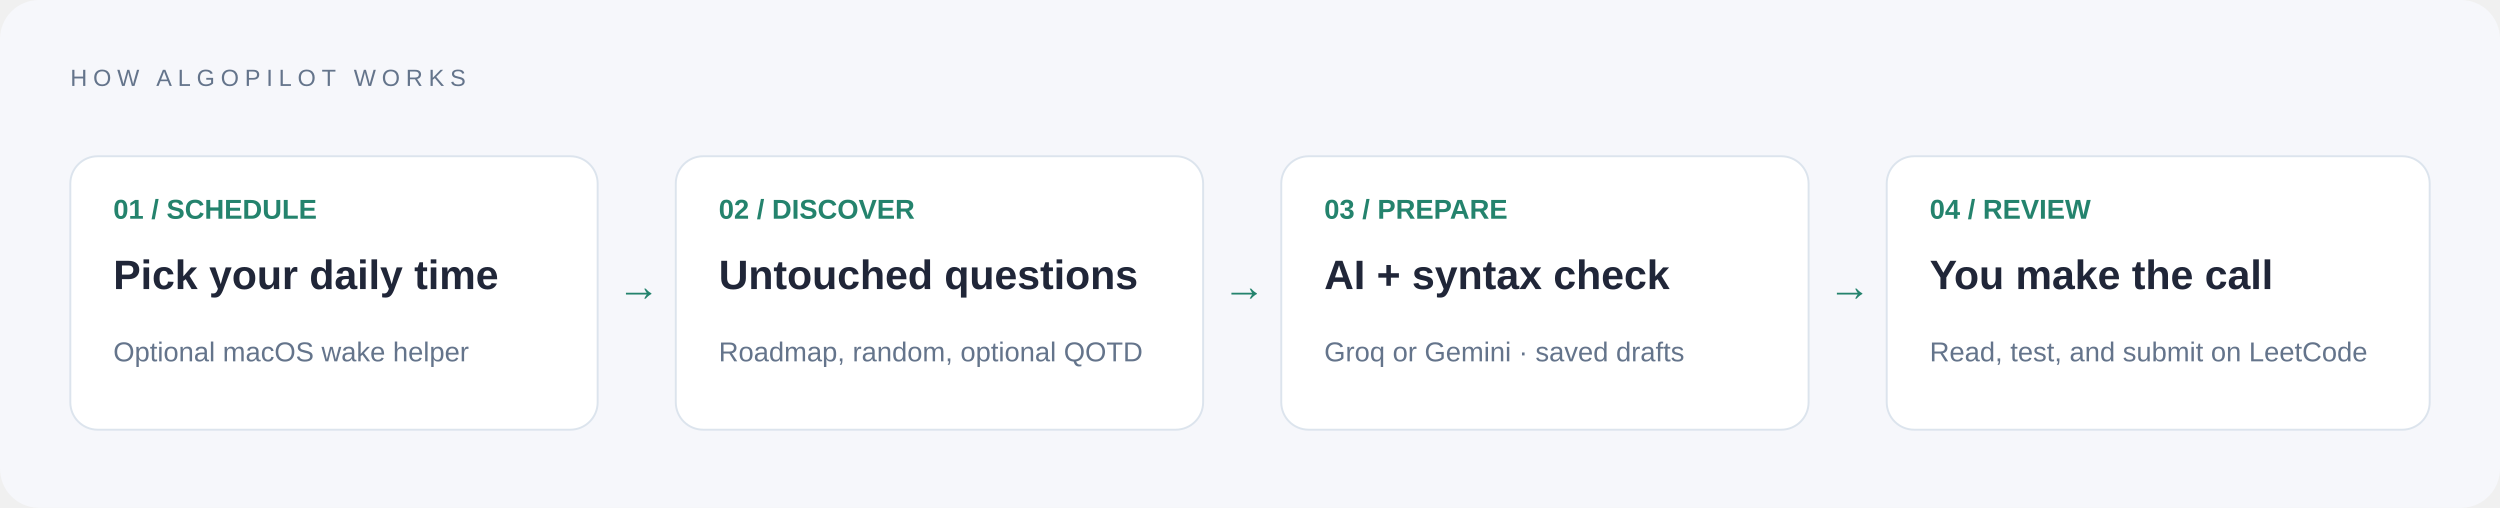
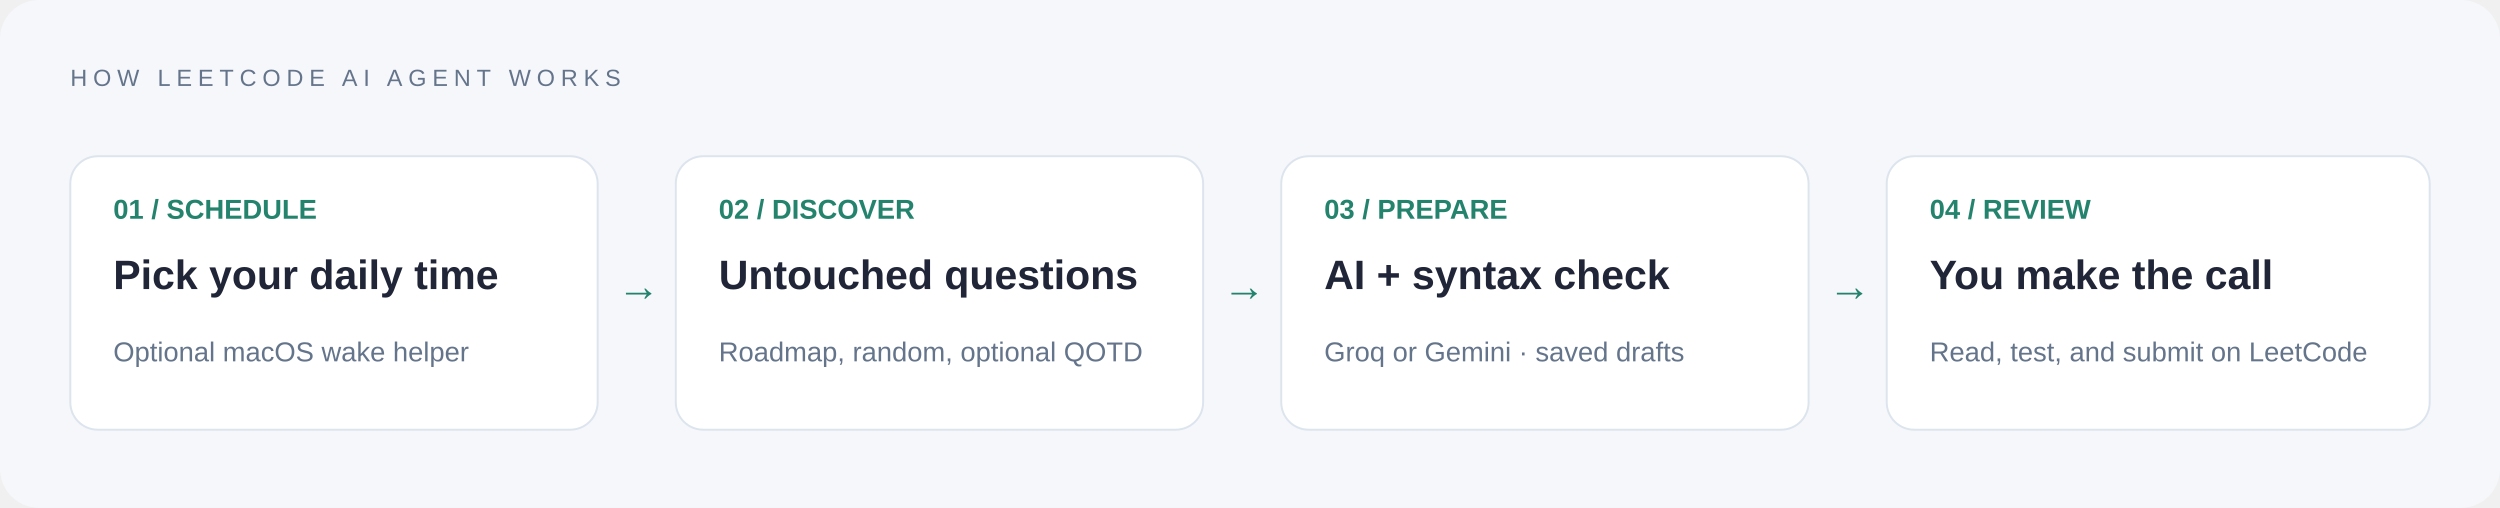
<svg xmlns="http://www.w3.org/2000/svg" width="1280" height="260" viewBox="0 0 1280 260" role="img" aria-label="Workflow: schedule, discover, prepare, review">
  <rect width="1280" height="260" rx="20" fill="#f6f7fb" />
  <g font-family="Arial,Helvetica,sans-serif">
-     <text x="36" y="44" fill="#64748b" font-size="12" letter-spacing="3">HOW ALGOPILOT WORKS</text>
+     <text x="36" y="44" fill="#64748b" font-size="12" letter-spacing="3">HOW LEETCODE AI AGENT WORKS</text>
    <g fill="#fff" stroke="#dce4ed">
      <rect x="36" y="80" width="270" height="140" rx="14" />
      <rect x="346" y="80" width="270" height="140" rx="14" />
      <rect x="656" y="80" width="270" height="140" rx="14" />
      <rect x="966" y="80" width="278" height="140" rx="14" />
    </g>
    <g fill="#24836d" font-size="14" font-weight="700">
      <text x="58" y="112">01 / SCHEDULE</text>
      <text x="368" y="112">02 / DISCOVER</text>
      <text x="678" y="112">03 / PREPARE</text>
      <text x="988" y="112">04 / REVIEW</text>
    </g>
    <g fill="#202638" font-size="21" font-weight="700">
      <text x="58" y="148">Pick your daily time</text>
      <text x="368" y="148">Untouched questions</text>
      <text x="678" y="148">AI + syntax check</text>
      <text x="988" y="148">You make the call</text>
    </g>
    <g fill="#64748b" font-size="14">
      <text x="58" y="185">Optional macOS wake helper</text>
      <text x="368" y="185">Roadmap, random, optional QOTD</text>
      <text x="678" y="185">Groq or Gemini · saved drafts</text>
      <text x="988" y="185">Read, test, and submit on LeetCode</text>
    </g>
    <g fill="#24836d" font-size="22">
      <text x="316" y="154">→</text>
      <text x="626" y="154">→</text>
      <text x="936" y="154">→</text>
    </g>
  </g>
</svg>
